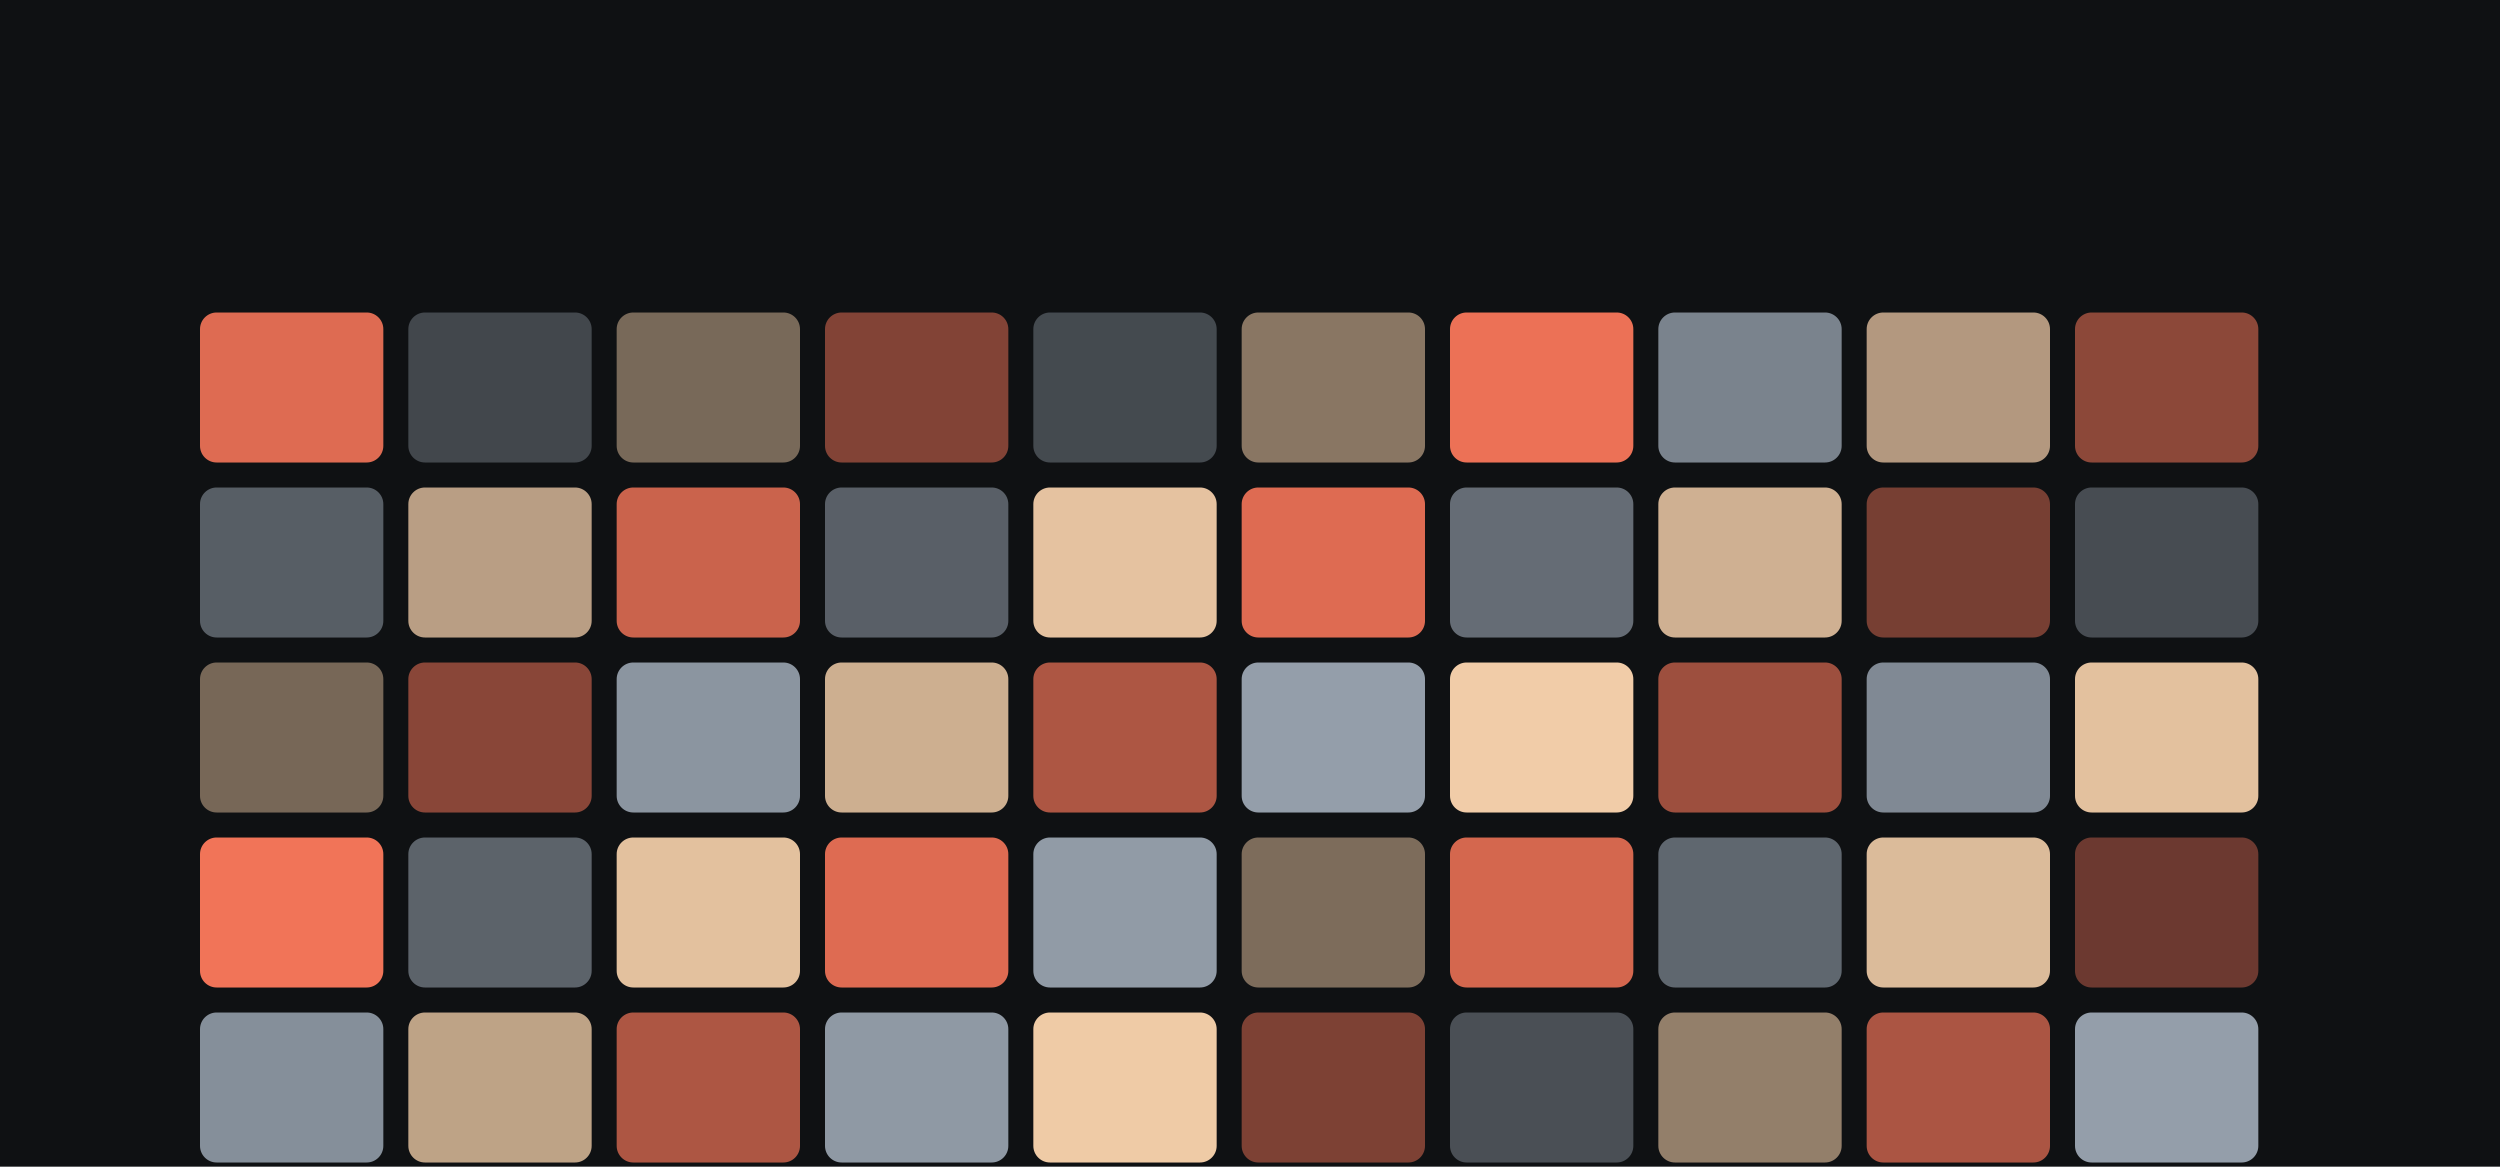
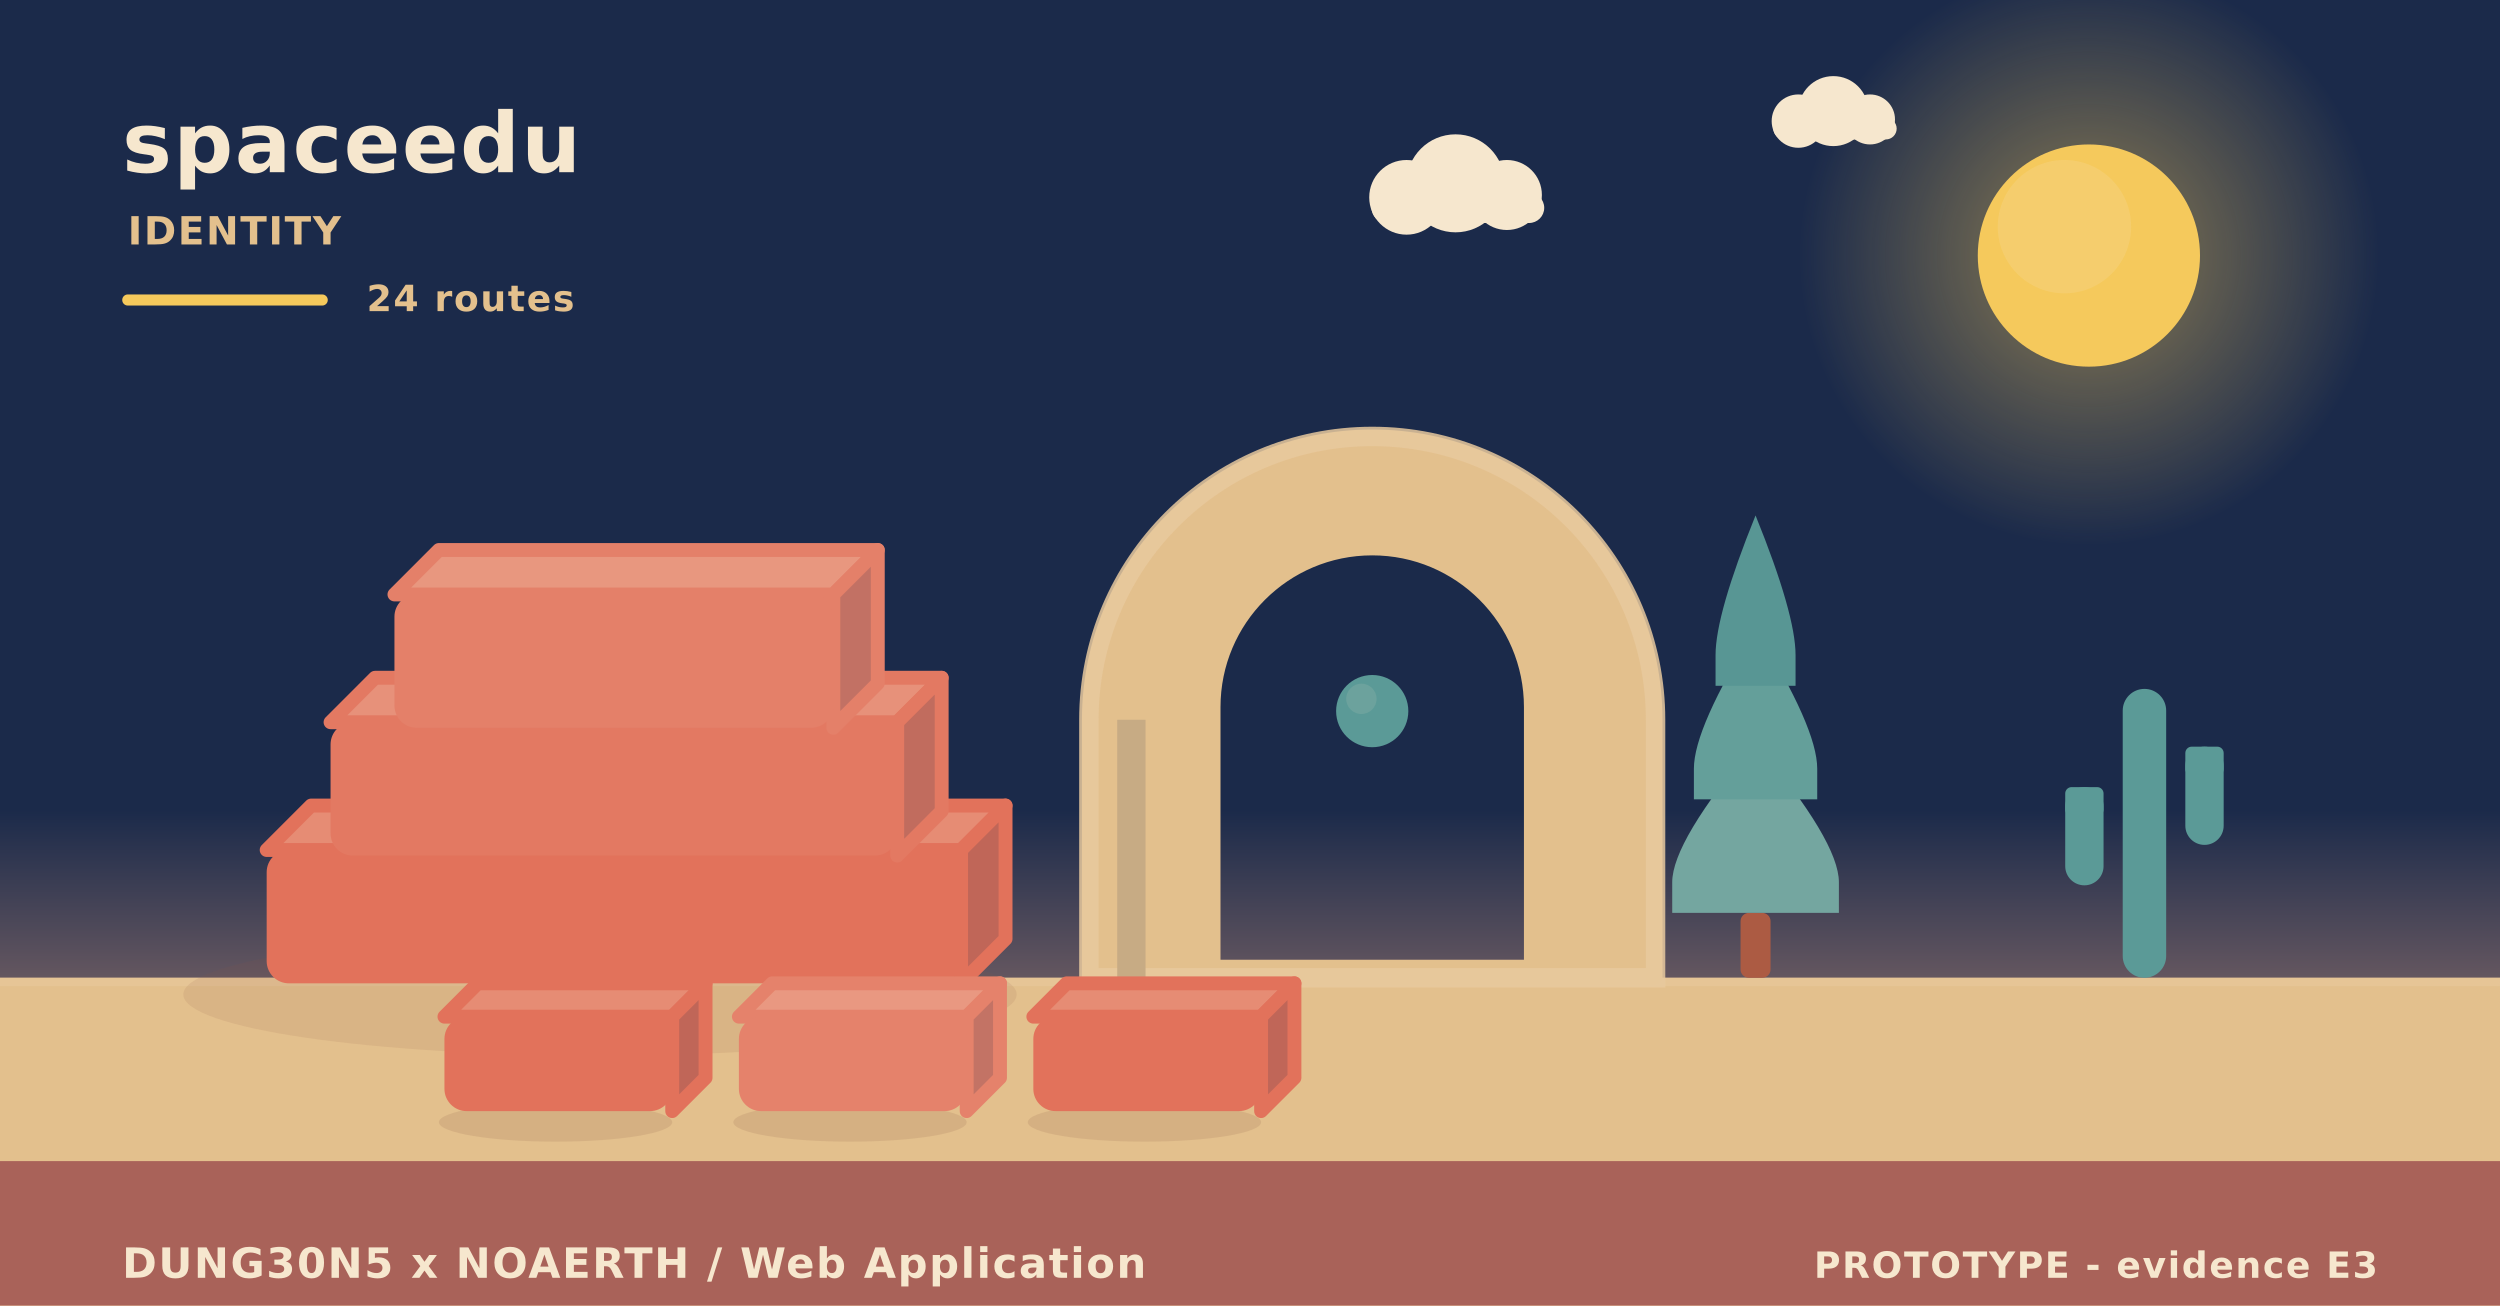
- <svg xmlns="http://www.w3.org/2000/svg" viewBox="0 0 1200 560" width="1200" height="560" role="img" aria-label="spaceedu hero">
-   <rect width="1200" height="560" fill="#0f1113" />
-   <defs>
-     <linearGradient id="gh" x1="0" y1="0" x2="1" y2="1">
-       <stop offset="0%" stop-color="#ff7a5c" />
-       <stop offset="100%" stop-color="#9aa5b1" />
-     </linearGradient>
-   </defs>
-   <rect x="96.00" y="150.00" width="88.00" height="72.00" rx="8.00" fill="#ff7a5c" opacity="0.86" />
-   <rect x="196.00" y="150.00" width="88.00" height="72.00" rx="8.00" fill="#9aa5b1" opacity="0.36" />
-   <rect x="296.00" y="150.00" width="88.00" height="72.00" rx="8.00" fill="#ffd8b1" opacity="0.44" />
-   <rect x="396.00" y="150.00" width="88.00" height="72.00" rx="8.00" fill="#ff7a5c" opacity="0.48" />
-   <rect x="496.00" y="150.00" width="88.00" height="72.00" rx="8.00" fill="#9aa5b1" opacity="0.38" />
-   <rect x="596.00" y="150.00" width="88.00" height="72.00" rx="8.00" fill="#ffd8b1" opacity="0.51" />
-   <rect x="696.00" y="150.00" width="88.00" height="72.00" rx="8.00" fill="#ff7a5c" opacity="0.92" />
-   <rect x="796.00" y="150.00" width="88.00" height="72.00" rx="8.00" fill="#9aa5b1" opacity="0.77" />
-   <rect x="896.00" y="150.00" width="88.00" height="72.00" rx="8.00" fill="#ffd8b1" opacity="0.68" />
-   <rect x="996.00" y="150.00" width="88.00" height="72.00" rx="8.00" fill="#ff7a5c" opacity="0.52" />
-   <rect x="96.00" y="234.00" width="88.00" height="72.00" rx="8.00" fill="#9aa5b1" opacity="0.52" />
-   <rect x="196.00" y="234.00" width="88.00" height="72.00" rx="8.00" fill="#ffd8b1" opacity="0.71" />
-   <rect x="296.00" y="234.00" width="88.00" height="72.00" rx="8.00" fill="#ff7a5c" opacity="0.78" />
-   <rect x="396.00" y="234.00" width="88.00" height="72.00" rx="8.00" fill="#9aa5b1" opacity="0.53" />
-   <rect x="496.00" y="234.00" width="88.00" height="72.00" rx="8.00" fill="#ffd8b1" opacity="0.89" />
-   <rect x="596.00" y="234.00" width="88.00" height="72.00" rx="8.00" fill="#ff7a5c" opacity="0.86" />
-   <rect x="696.00" y="234.00" width="88.00" height="72.00" rx="8.00" fill="#9aa5b1" opacity="0.62" />
-   <rect x="796.00" y="234.00" width="88.00" height="72.00" rx="8.00" fill="#ffd8b1" opacity="0.80" />
-   <rect x="896.00" y="234.00" width="88.00" height="72.00" rx="8.00" fill="#ff7a5c" opacity="0.43" />
-   <rect x="996.00" y="234.00" width="88.00" height="72.00" rx="8.00" fill="#9aa5b1" opacity="0.40" />
-   <rect x="96.00" y="318.00" width="88.00" height="72.00" rx="8.00" fill="#ffd8b1" opacity="0.43" />
-   <rect x="196.00" y="318.00" width="88.00" height="72.00" rx="8.00" fill="#ff7a5c" opacity="0.51" />
-   <rect x="296.00" y="318.00" width="88.00" height="72.00" rx="8.00" fill="#9aa5b1" opacity="0.89" />
-   <rect x="396.00" y="318.00" width="88.00" height="72.00" rx="8.00" fill="#ffd8b1" opacity="0.79" />
-   <rect x="496.00" y="318.00" width="88.00" height="72.00" rx="8.00" fill="#ff7a5c" opacity="0.66" />
-   <rect x="596.00" y="318.00" width="88.00" height="72.00" rx="8.00" fill="#9aa5b1" opacity="0.95" />
-   <rect x="696.00" y="318.00" width="88.00" height="72.00" rx="8.00" fill="#ffd8b1" opacity="0.94" />
-   <rect x="796.00" y="318.00" width="88.00" height="72.00" rx="8.00" fill="#ff7a5c" opacity="0.59" />
-   <rect x="896.00" y="318.00" width="88.00" height="72.00" rx="8.00" fill="#9aa5b1" opacity="0.81" />
-   <rect x="996.00" y="318.00" width="88.00" height="72.00" rx="8.00" fill="#ffd8b1" opacity="0.88" />
-   <rect x="96.00" y="402.00" width="88.00" height="72.00" rx="8.00" fill="#ff7a5c" opacity="0.94" />
-   <rect x="196.00" y="402.00" width="88.00" height="72.00" rx="8.00" fill="#9aa5b1" opacity="0.55" />
-   <rect x="296.00" y="402.00" width="88.00" height="72.00" rx="8.00" fill="#ffd8b1" opacity="0.88" />
-   <rect x="396.00" y="402.00" width="88.00" height="72.00" rx="8.00" fill="#ff7a5c" opacity="0.86" />
-   <rect x="496.00" y="402.00" width="88.00" height="72.00" rx="8.00" fill="#9aa5b1" opacity="0.93" />
-   <rect x="596.00" y="402.00" width="88.00" height="72.00" rx="8.00" fill="#ffd8b1" opacity="0.46" />
-   <rect x="696.00" y="402.00" width="88.00" height="72.00" rx="8.00" fill="#ff7a5c" opacity="0.82" />
-   <rect x="796.00" y="402.00" width="88.00" height="72.00" rx="8.00" fill="#9aa5b1" opacity="0.58" />
-   <rect x="896.00" y="402.00" width="88.00" height="72.00" rx="8.00" fill="#ffd8b1" opacity="0.85" />
-   <rect x="996.00" y="402.00" width="88.00" height="72.00" rx="8.00" fill="#ff7a5c" opacity="0.39" />
-   <rect x="96.00" y="486.00" width="88.00" height="72.00" rx="8.00" fill="#9aa5b1" opacity="0.85" />
-   <rect x="196.00" y="486.00" width="88.00" height="72.00" rx="8.00" fill="#ffd8b1" opacity="0.73" />
-   <rect x="296.00" y="486.00" width="88.00" height="72.00" rx="8.00" fill="#ff7a5c" opacity="0.66" />
-   <rect x="396.00" y="486.00" width="88.00" height="72.00" rx="8.00" fill="#9aa5b1" opacity="0.92" />
-   <rect x="496.00" y="486.00" width="88.00" height="72.00" rx="8.00" fill="#ffd8b1" opacity="0.93" />
-   <rect x="596.00" y="486.00" width="88.00" height="72.00" rx="8.00" fill="#ff7a5c" opacity="0.46" />
-   <rect x="696.00" y="486.00" width="88.00" height="72.00" rx="8.00" fill="#9aa5b1" opacity="0.42" />
-   <rect x="796.00" y="486.00" width="88.00" height="72.00" rx="8.00" fill="#ffd8b1" opacity="0.55" />
-   <rect x="896.00" y="486.00" width="88.00" height="72.00" rx="8.00" fill="#ff7a5c" opacity="0.65" />
-   <rect x="996.00" y="486.00" width="88.00" height="72.00" rx="8.00" fill="#9aa5b1" opacity="0.95" />
+ <svg xmlns="http://www.w3.org/2000/svg" width="900" height="470" viewBox="0 0 900 470" role="img" aria-label="spaceedu - identity">
+   <linearGradient id="skyh" x1="0" y1="0" x2="0" y2="1">
+     <stop offset="0" stop-color="#1b2a4a" />
+     <stop offset="0.62" stop-color="#1b2a4a" />
+     <stop offset="1" stop-color="#f3ad8a" />
+   </linearGradient>
+   <rect width="900" height="470" fill="url(#skyh)" />
+   <radialGradient id="sunh">
+     <stop offset="0.35" stop-color="#f5c95c" stop-opacity="0.34" />
+     <stop offset="1" stop-color="#f5c95c" stop-opacity="0" />
+   </radialGradient>
+   <circle cx="752" cy="92" r="104" fill="url(#sunh)" />
+   <circle cx="752" cy="92" r="40" fill="#f5c95c" />
+   <circle cx="743.2" cy="81.6" r="24" fill="#f5d27e" opacity="0.5" />
+   <g>
+     <circle cx="524" cy="66" r="17.64" fill="#f6e7ce" />
+     <circle cx="506.36" cy="71.04" r="13.44" fill="#f6e7ce" />
+     <circle cx="542.48" cy="70.2" r="12.6" fill="#f6e7ce" />
+     <rect x="493.76" y="69.36" width="62.16" height="10.92" rx="5.46" fill="#f6e7ce" />
+   </g>
+   <g>
+     <circle cx="660" cy="40" r="12.6" fill="#f6e7ce" />
+     <circle cx="647.4" cy="43.6" r="9.6" fill="#f6e7ce" />
+     <circle cx="673.2" cy="43" r="9" fill="#f6e7ce" />
+     <rect x="638.4" y="42.4" width="44.4" height="7.8" rx="3.9" fill="#f6e7ce" />
+   </g>
+   <rect x="0" y="352" width="900" height="118" fill="#e3c08d" />
+   <rect x="0" y="352" width="900" height="3" fill="#e6c596" />
+   <text x="44" y="62" font-family="Verdana,DejaVu Sans,sans-serif" font-size="30" font-weight="700" letter-spacing="0.6" fill="#f6e7ce" text-anchor="start">spaceedu</text>
+   <text x="46" y="88" font-family="Verdana,DejaVu Sans,sans-serif" font-size="14" font-weight="700" letter-spacing="0.6" fill="#e3c08d" text-anchor="start">IDENTITY</text>
+   <rect x="44" y="106" width="74" height="4" rx="2" fill="#f5c95c" />
+   <text x="132" y="112" font-family="Verdana,DejaVu Sans,sans-serif" font-size="13" font-weight="700" letter-spacing="0.6" fill="#e3c08d" text-anchor="start">24 routes</text>
+   <ellipse cx="216" cy="358" rx="150" ry="22" fill="rgba(138,90,68,0.11)" />
+   <path d="M96,306 L346,306 L362,290 L112,290 Z" fill="#e68c74" stroke="#e2725b" stroke-width="5" stroke-linejoin="round" />
+   <path d="M346,306 L362,290 L362,338 L346,354 Z" fill="#c06658" stroke="#e2725b" stroke-width="5" stroke-linejoin="round" />
+   <rect x="96" y="306" width="250" height="48" rx="8" fill="#e2725b" />
+   <path d="M119,260 L323,260 L339,244 L135,244 Z" fill="#e7917a" stroke="#e37962" stroke-width="5" stroke-linejoin="round" />
+   <path d="M323,260 L339,244 L339,292 L323,308 Z" fill="#c16c5e" stroke="#e37962" stroke-width="5" stroke-linejoin="round" />
+   <rect x="119" y="260" width="204" height="48" rx="8" fill="#e37962" />
+   <path d="M142,214 L300,214 L316,198 L158,198 Z" fill="#e8977f" stroke="#e48069" stroke-width="5" stroke-linejoin="round" />
+   <path d="M300,214 L316,198 L316,246 L300,262 Z" fill="#c27164" stroke="#e48069" stroke-width="5" stroke-linejoin="round" />
+   <rect x="142" y="214" width="158" height="48" rx="8" fill="#e48069" />
+   <path d="M392,352 L392,259.12 A102,102 0 0 1 596,259.12 L596,352 Z M436.88,348 L436.88,254.55 A57.12,57.12 0 0 1 551.12,254.55 L551.12,348 Z" fill="#e3c08d" fill-rule="evenodd" stroke="#e3c08d" stroke-width="5" stroke-linejoin="round" />
+   <path d="M392,352 L392,259.12 A102,102 0 0 1 596,259.12 L596,352 Z" fill="none" stroke="#e8c99d" stroke-width="7" stroke-linecap="round" opacity="0.85" />
+   <rect x="402.2" y="259.12" width="10.2" height="92.88" fill="#c7ab84" />
+   <circle cx="494" cy="256" r="13" fill="#5b9a97" />
+   <circle cx="490.1" cy="251.58" r="5.46" fill="#7aa9a2" opacity="0.55" />
+   <rect x="626.6" y="328.64" width="10.8" height="23.36" rx="3" fill="#ac5b43" />
+   <path d="M632,267.32 Q602,302.89 602,317.6 Q602,328.64 602,328.64 L662,328.64 Q662,328.64 662,317.6 Q662,302.89 632,267.32 Z" fill="#74a6a0" />
+   <path d="M632,226.44 Q609.8,262.01 609.8,276.72 Q609.8,287.76 609.8,287.76 L654.2,287.76 Q654.2,287.76 654.2,276.72 Q654.2,262.01 632,226.44 Z" fill="#649f9a" />
+   <path d="M632,185.56 Q617.6,221.13 617.6,235.84 Q617.6,246.88 617.6,246.88 L646.4,246.88 Q646.4,246.88 646.4,235.84 Q646.4,221.13 632,185.56 Z" fill="#589694" />
+   <rect x="764.18" y="248" width="15.64" height="104" rx="7.82" fill="#5b9a97" />
+   <rect x="743.48" y="283.36" width="13.8" height="35.36" rx="6.9" fill="#5b9a97" />
+   <rect x="743.48" y="283.36" width="13.8" height="10.4" rx="2.3" fill="#5b9a97" />
+   <rect x="786.72" y="268.8" width="13.8" height="35.36" rx="6.9" fill="#5b9a97" />
+   <rect x="786.72" y="268.8" width="13.8" height="10.4" rx="2.3" fill="#5b9a97" />
+   <ellipse cx="200" cy="404" rx="42" ry="7" fill="rgba(138,90,68,0.15)" />
+   <path d="M160,366 L242,366 L254,354 L172,354 Z" fill="#e68c74" stroke="#e2725b" stroke-width="5" stroke-linejoin="round" />
+   <path d="M242,366 L254,354 L254,388 L242,400 Z" fill="#c06658" stroke="#e2725b" stroke-width="5" stroke-linejoin="round" />
+   <rect x="160" y="366" width="82" height="34" rx="8" fill="#e2725b" />
+   <ellipse cx="306" cy="404" rx="42" ry="7" fill="rgba(138,90,68,0.15)" />
+   <path d="M266,366 L348,366 L360,354 L278,354 Z" fill="#e99881" stroke="#e5826b" stroke-width="5" stroke-linejoin="round" />
+   <path d="M348,366 L360,354 L360,388 L348,400 Z" fill="#c37365" stroke="#e5826b" stroke-width="5" stroke-linejoin="round" />
+   <rect x="266" y="366" width="82" height="34" rx="8" fill="#e5826b" />
+   <ellipse cx="412" cy="404" rx="42" ry="7" fill="rgba(138,90,68,0.15)" />
+   <path d="M372,366 L454,366 L466,354 L384,354 Z" fill="#e68c74" stroke="#e2725b" stroke-width="5" stroke-linejoin="round" />
+   <path d="M454,366 L466,354 L466,388 L454,400 Z" fill="#c06658" stroke="#e2725b" stroke-width="5" stroke-linejoin="round" />
+   <rect x="372" y="366" width="82" height="34" rx="8" fill="#e2725b" />
+   <rect x="0" y="418" width="900" height="52" rx="0" fill="#a65c56" opacity="0.94" />
+   <text x="44" y="460" font-family="Verdana,DejaVu Sans,sans-serif" font-size="15" font-weight="700" letter-spacing="0.6" fill="#f6e7ce" text-anchor="start">DUNG30N5 x NOAERTH  /  Web Application</text>
+   <text x="856" y="460" font-family="Verdana,DejaVu Sans,sans-serif" font-size="13" font-weight="700" letter-spacing="0.6" fill="#f6e7ce" text-anchor="end">PROTOTYPE  -  evidence E3</text>
</svg>
